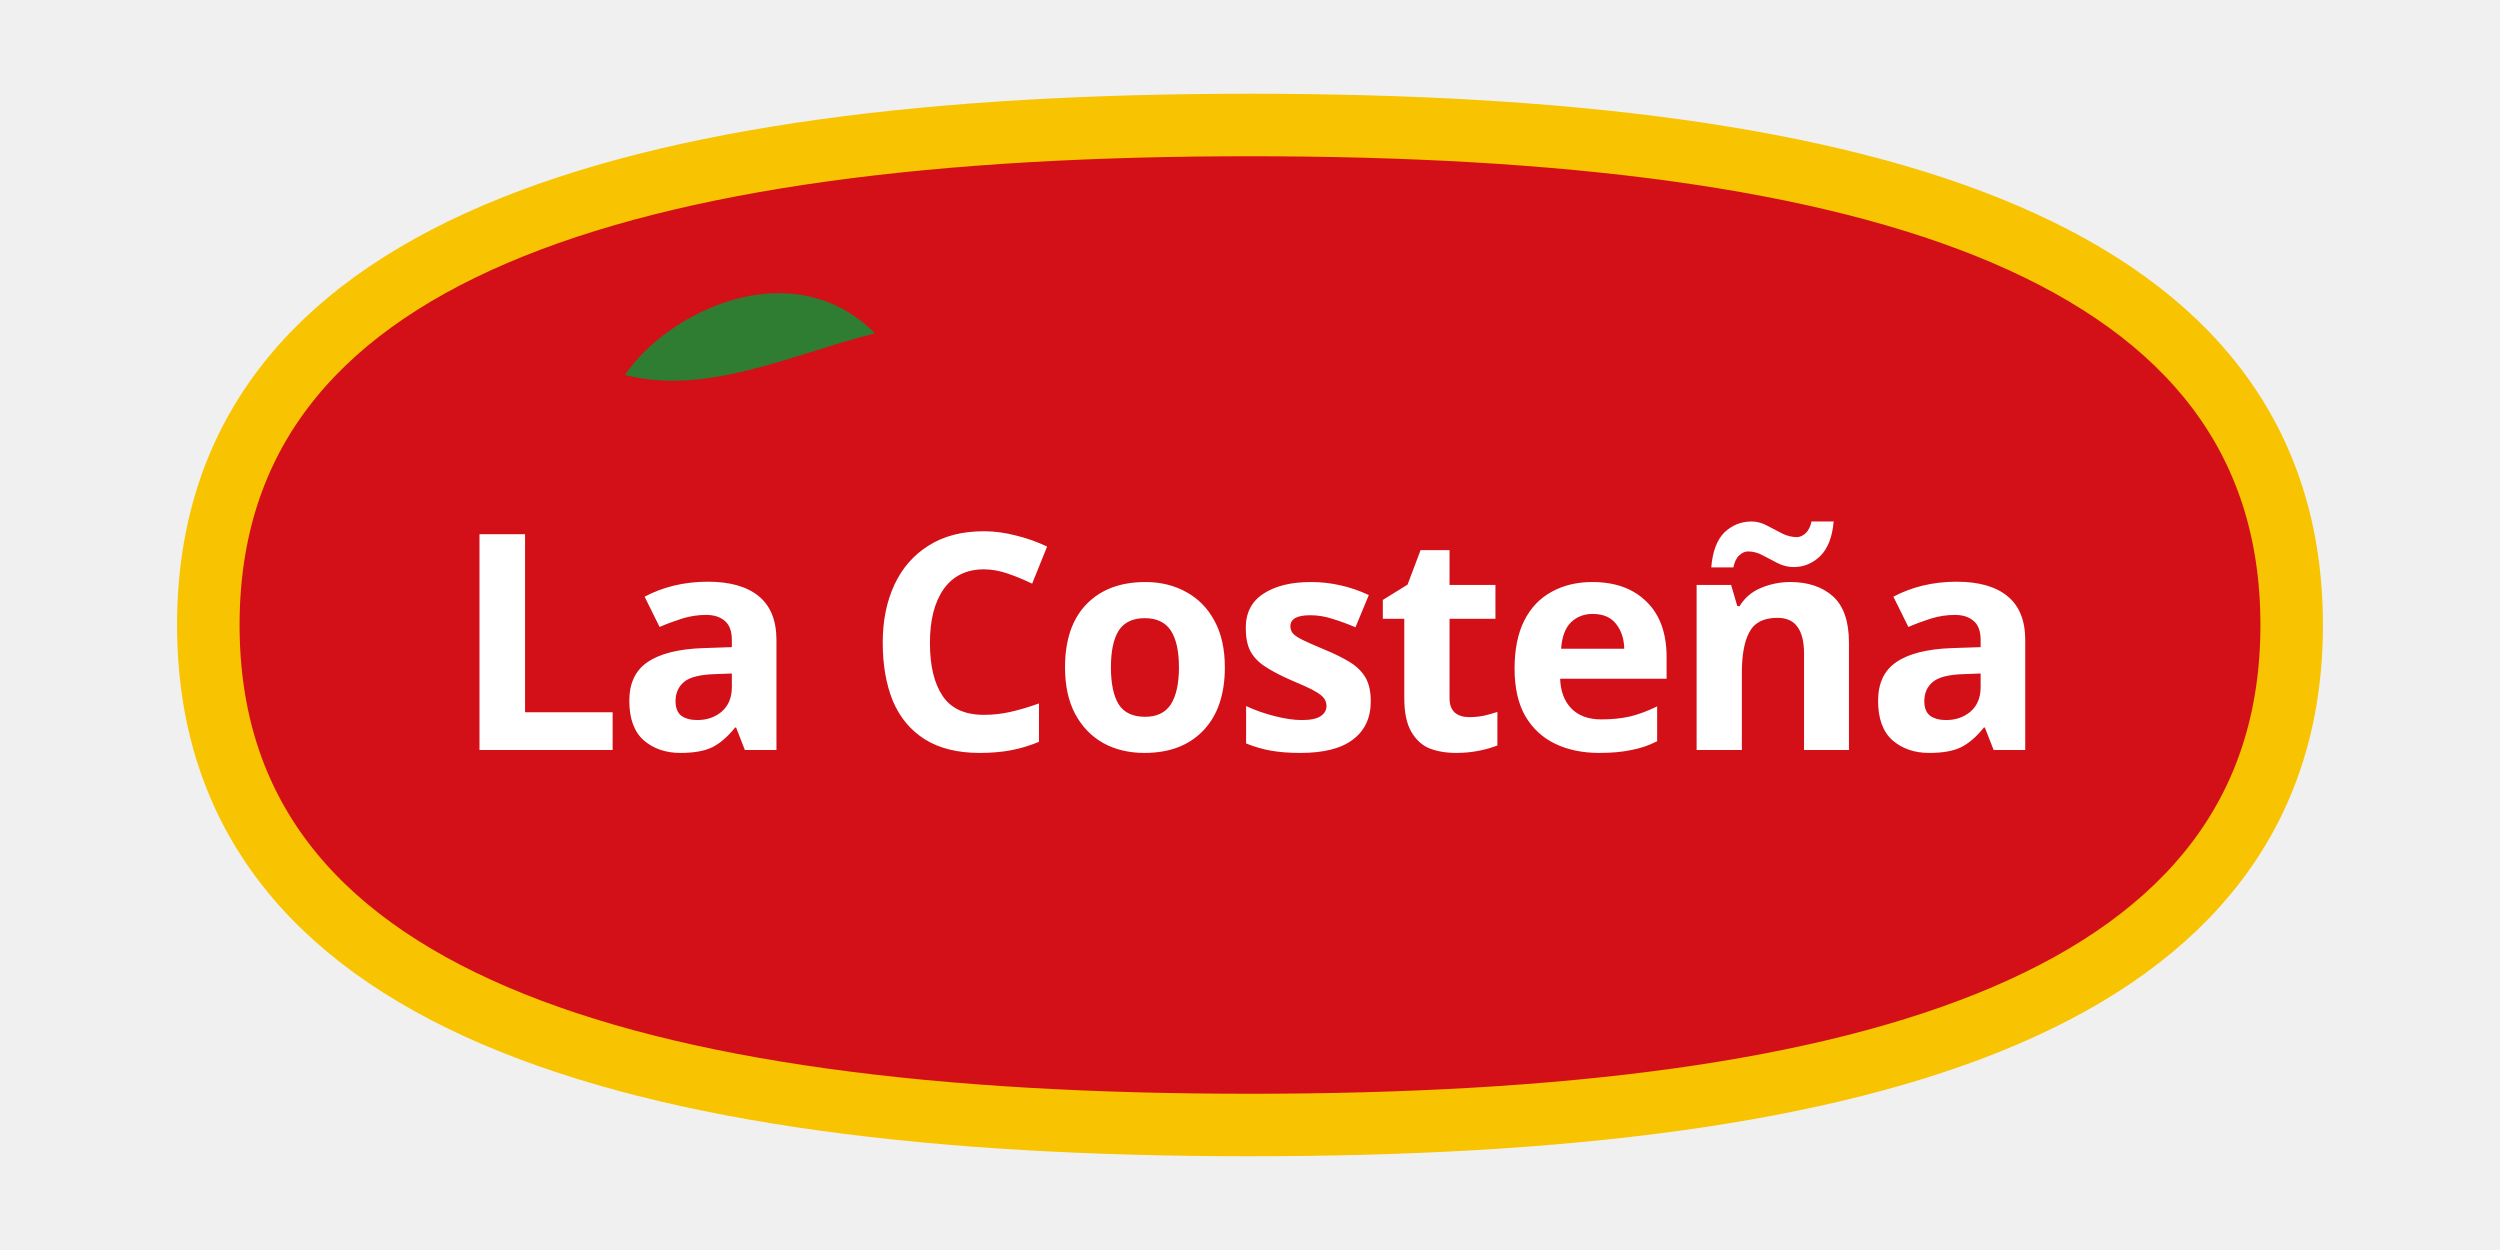
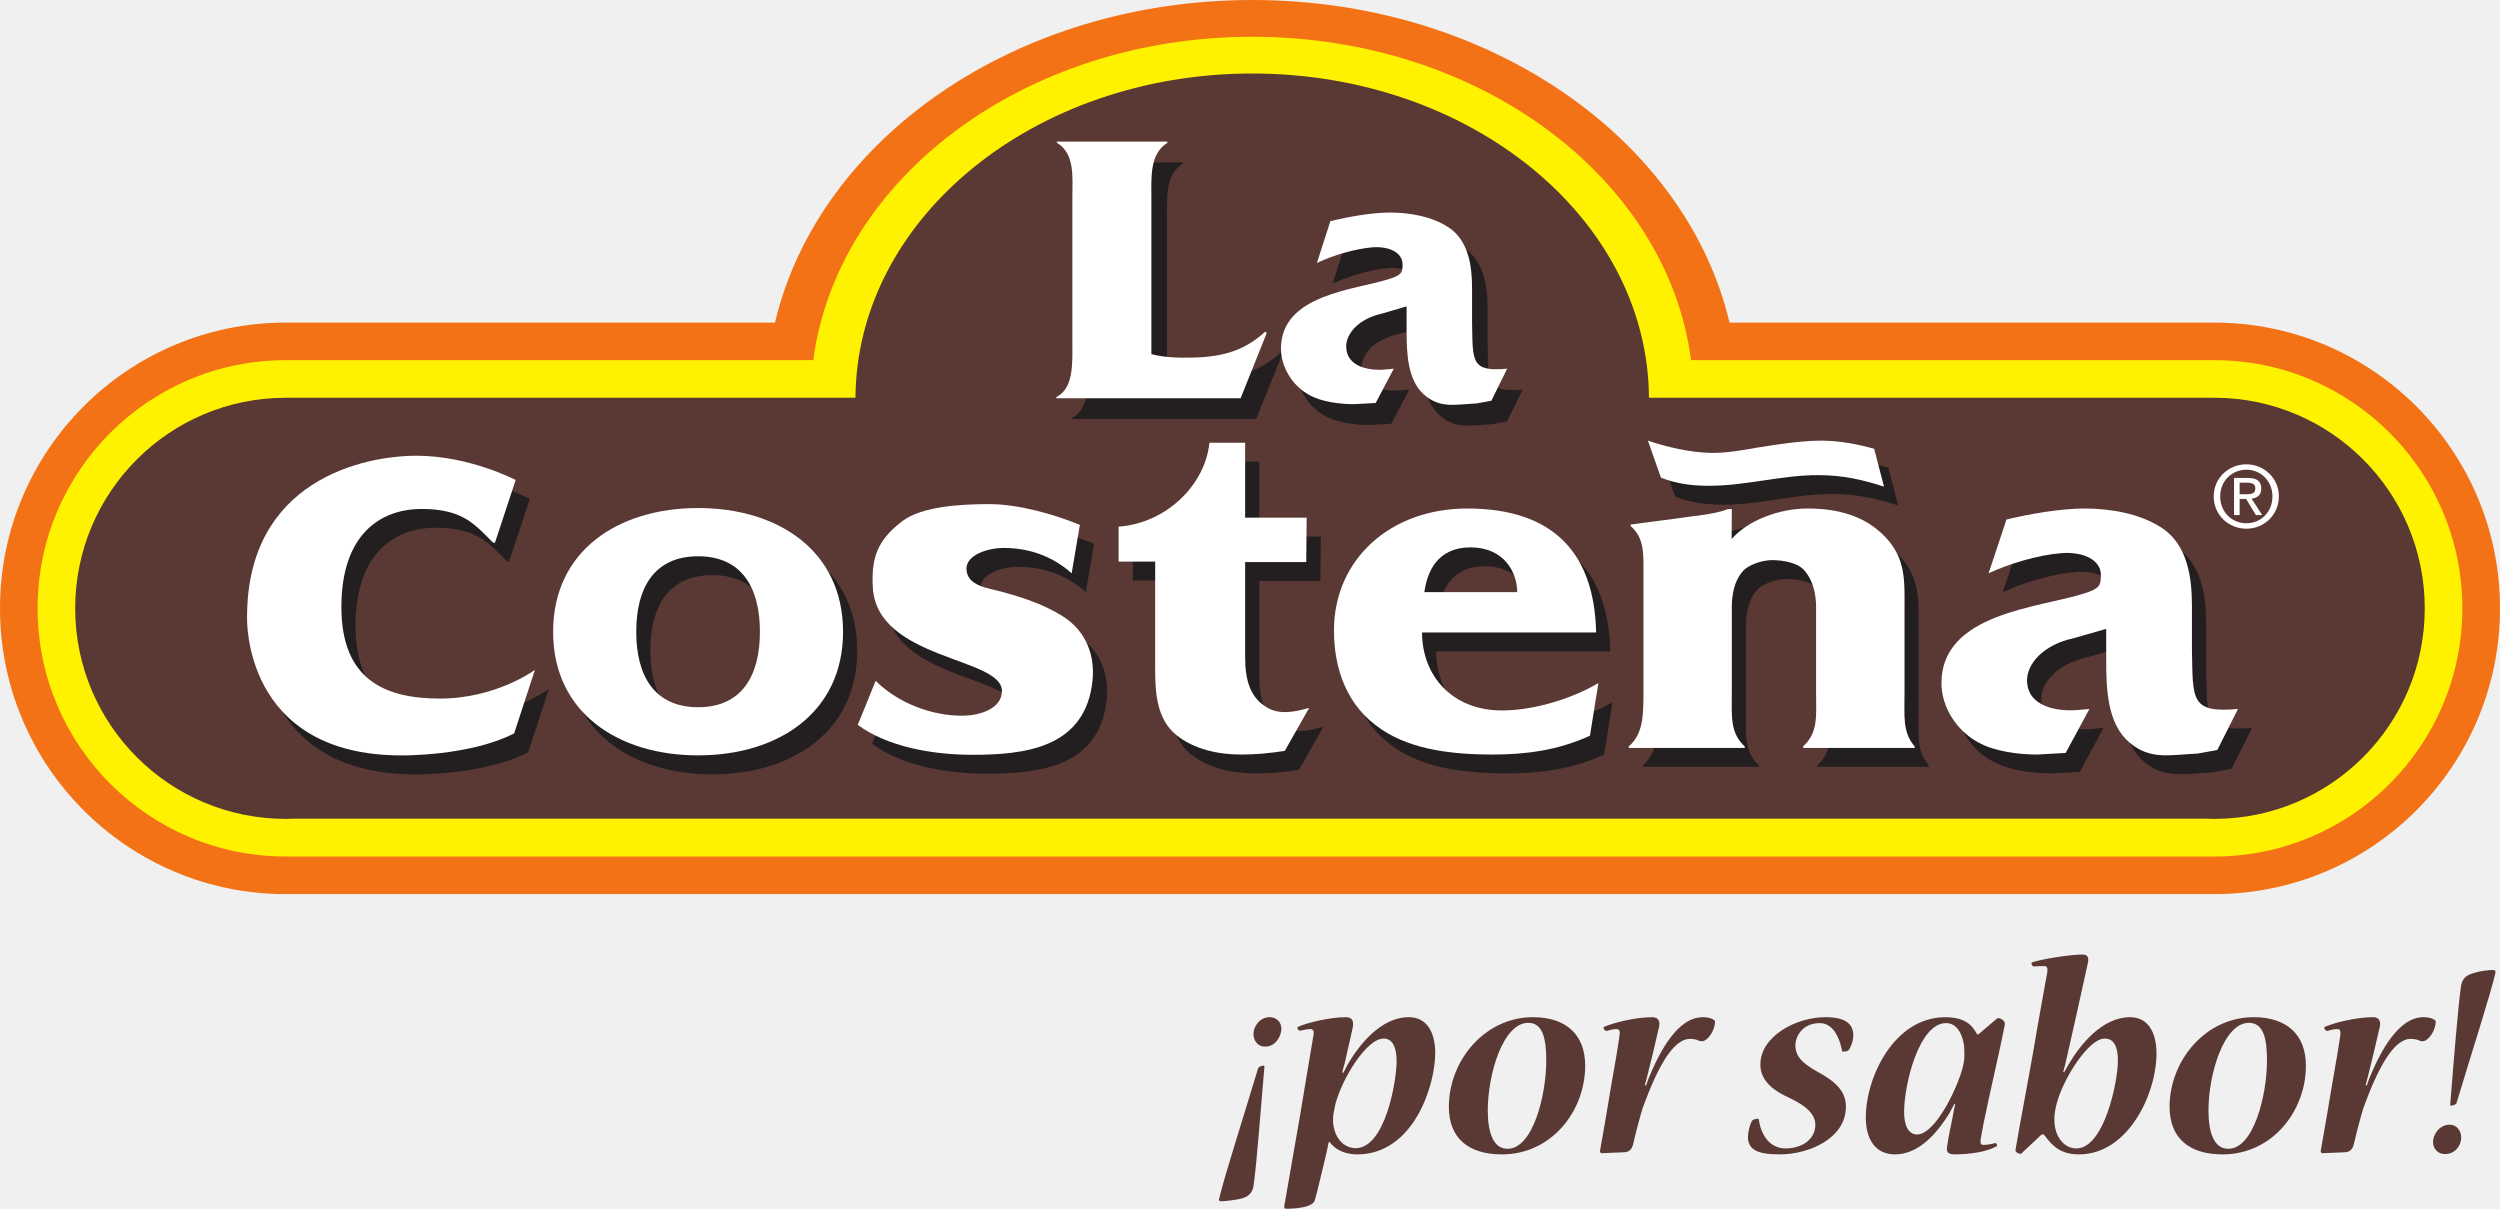
- <svg xmlns="http://www.w3.org/2000/svg" viewBox="0 0 120 60">
-   <path d="M10 30 C10 12, 30 6, 60 6 C90 6, 110 12, 110 30 C110 48, 90 54, 60 54 C30 54, 10 48, 10 30 Z" fill="#D31018" stroke="#F8C300" stroke-width="3" />
-   <path d="M42 16 C38 12, 32 15, 30 18 C34 19, 38 17, 42 16 Z" fill="#2E7D32" />
-   <text x="60" y="36" font-family="'Arial Black', Impact, sans-serif" font-size="14.5" font-weight="900" fill="#FFFFFF" text-anchor="middle" letter-spacing="-0.3">La Costeña</text>
+ <svg xmlns="http://www.w3.org/2000/svg" viewBox="0 0 2233.704 1080" height="1080" width="2233.704" xml:space="preserve" id="svg2" version="1.1">
+   <defs id="defs6" />
+   <g transform="matrix(5.69278,0,0,-5.69278,0,1080)" id="g10">
+     <g transform="scale(0.1)" id="g12">
+       <path id="path14" style="fill:#5a3935;fill-opacity:1;fill-rule:nonzero;stroke:none" d="m 1985.51,254.512 c -13.04,0 -18.22,11.199 -18.22,19.59 0,11.168 8.92,26.57 25.68,26.57 10.23,0 18.14,-7.481 18.14,-18.192 0,-11.171 -8.87,-27.968 -25.15,-27.968 z M 1916.54,11.719 c -1.88,0 -4.21,0.891 -3.25,3.66 9.27,38.25 38.64,129.601 61.45,205.582 0.99,1.859 5.6,3.687 8.42,3.687 0.92,0 1.37,-0.429 1.37,-1.347 -6.5,-76.871 -12.55,-155.692 -16.73,-184.551 -0.92,-10.762 -5.64,-20.09 -21.94,-23.371 -11.67,-2.309 -25.14,-3.66 -28.83,-3.66 h -0.49" />
+       <path id="path16" style="fill:#5a3935;fill-opacity:1;fill-rule:nonzero;stroke:none" d="m 2171.48,267.102 c -26.61,0 -64.81,-62.422 -75.5,-102.551 -1.9,-7.903 -3.74,-17.692 -3.74,-23.289 0,-4.231 0,-6.543 0.48,-9.782 3.74,-24.71 19.54,-36.371 34.93,-36.371 46.6,0 64.34,105.813 64.34,136.563 0,20.969 -6.08,35.43 -20.04,35.43 z M 2108.54,213.5 c 2.81,5.109 4.64,9.801 7.48,14.469 16.31,27.461 50.3,72.703 95.07,72.703 28.42,0 41.49,-23.793 41.49,-56.422 0,-50.301 -33.61,-158.922 -122.58,-158.922 -16.34,0 -29.38,5.633 -36.81,12.582 -2.36,1.851 -4.21,3.719 -6.56,6.981 l -1.42,-0.942 c -1.39,-6.437 -2.33,-12.988 -4.18,-20.039 -6.47,-25.621 -13.94,-60.121 -17.7,-71.301 C 2059.58,2.852 2036.74,0 2018.57,0 c -2.31,0 -3.22,0.949 -2.82,4.672 3.81,20.988 16.81,96.957 24.74,142.187 7.45,46.571 17.71,104.832 20.99,125.36 1.39,7.953 -1.44,9.769 -4.67,9.769 -3.71,0 -9.32,-0.898 -14.91,-2.289 -3.26,-0.937 -5.6,1.86 -5.6,4.16 0,1.411 0.44,1.411 1.37,1.84 13.53,6.11 48.51,14.973 75.09,14.973 9.32,0 12.54,-6.07 10.23,-16.813 -2.8,-13.988 -8.86,-38.218 -12.56,-55.89 -1.43,-5.149 -2.82,-9.36 -3.76,-14 l 1.87,-0.469" />
+       <path id="path18" style="fill:#5a3935;fill-opacity:1;fill-rule:nonzero;stroke:none" d="m 2366.27,94.172 c 39.62,0 60.59,83.93 60.59,138.43 0,34.937 -5.56,59.207 -28.42,59.207 -39.17,0 -63.38,-80.168 -63.38,-137.489 0,-35.011 8.87,-60.148 30.77,-60.148 z m -9.3,-8.844 c -51.77,0 -83,25.16 -83,74.563 0,72.711 56.39,140.781 131.92,140.781 52.68,0 82.05,-27.981 82.05,-76.024 0,-72.187 -53.61,-139.32 -130.5,-139.32 h -0.47" />
+       <path id="path20" style="fill:#5a3935;fill-opacity:1;fill-rule:nonzero;stroke:none" d="m 2672.99,300.672 c 7.87,0 13.48,-1.863 16.79,-4.203 1.37,-0.489 1.85,-1.41 1.85,-2.821 0,-14.886 -12.1,-30.789 -20.53,-30.789 -1.85,0 -4.65,0.5 -7,1.93 -2.31,0.922 -6.97,1.832 -11.67,1.832 -27.01,0 -51.68,-46.562 -74.09,-108.121 -4.2,-13.031 -12.12,-43.352 -14.89,-56.379 -1.87,-7.949 -5.59,-13.531 -15.85,-13.531 l -33.56,-1.391 c -1.85,0 -3.28,1.871 -2.82,3.762 4.67,25.609 11.69,66.648 17.27,100.629 6.08,33.582 11.63,67.101 13.49,81.582 0.99,7 -1.37,8.816 -4.63,8.816 -4.22,0 -9.32,-0.898 -14.94,-2.769 -3.24,-0.457 -5.55,2.34 -5.55,4.64 0,1.411 0.42,1.411 1.38,1.84 13.53,6.11 48.43,14.973 75.02,14.973 9.32,0 13.06,-6.07 10.25,-16.813 -5.1,-23.281 -12.58,-53.589 -19.12,-79.66 -0.92,-3.277 -1.83,-6.969 -2.79,-10.25 l 1.87,-0.519 c 0.92,2.808 2.36,7.031 4.2,11.718 17.71,42.821 45.67,95.524 84.86,95.524 h 0.46" />
+       <path id="path22" style="fill:#5a3935;fill-opacity:1;fill-rule:nonzero;stroke:none" d="m 2793.2,85.328 c -35.43,0 -49.83,7.453 -49.83,27.992 0.47,8.821 3.26,19.52 6.49,24.629 0.95,1.922 5.6,3.313 8.87,3.313 1.38,0 1.81,-0.473 1.81,-1.391 3.31,-25.199 18.21,-45.191 41.55,-45.191 26.07,0 47.07,13.98 47.07,37.242 0,17.25 -15.85,30.316 -40.55,41.988 -30.3,13.531 -45.69,30.289 -45.69,52.149 -0.5,43.812 55,74.613 102.09,74.613 31.18,0 43.78,-10.293 43.78,-28.922 0,-6.961 -3.22,-16.77 -6.96,-22.371 -0.94,-1.859 -4.21,-2.75 -9.33,-2.75 -0.95,0 -1.39,0.453 -1.39,1.34 -4.24,22.39 -14.94,43.371 -35.01,43.371 -26.07,0 -38.18,-19.59 -38.18,-34.981 0,-17.679 11.65,-28.39 34,-40.988 28.02,-14.91 45.23,-30.769 45.23,-54.531 0.47,-50.781 -58.74,-75.512 -103.48,-75.512 h -0.47" />
+       <path id="path24" style="fill:#5a3935;fill-opacity:1;fill-rule:nonzero;stroke:none" d="m 3054.22,291.34 c -42.42,0 -65.72,-96.469 -65.72,-139.352 0,-21.906 6.97,-35.418 20.53,-35.418 23.3,0 53.56,51.231 68.92,96.469 3.28,9.781 5.16,20.012 5.16,26.102 0,5.578 0,11.23 -0.47,15.839 -1.41,13.032 -8.43,36.36 -27.96,36.36 z m 79.7,6.969 c 0.45,0.5 1.39,0.929 2.32,0.929 3.28,0 11.68,-3.726 10.25,-10.687 -3.72,-20.071 -15.84,-74.129 -24.71,-114.211 -5.55,-25.168 -11.17,-52.199 -13.07,-65.262 -0.92,-6.066 0,-8.867 4.22,-8.867 4.64,0 11.65,0.961 18.16,2.801 2.33,0.488 3.28,-2.364 3.28,-3.692 0,-0.922 0,-1.41 -0.95,-1.41 -15.85,-8.84 -42.36,-12.582 -66.18,-12.582 -8.39,0 -11.61,3.262 -11.61,8.391 0,2.32 0.43,5.09 0.95,7.91 1.34,10.269 4.64,24.68 7.9,41.492 1.38,7.43 2.76,14.91 4.23,20.969 l -1.47,0.461 c -2.76,-5.153 -5.61,-11.172 -8.39,-15.86 -20.47,-32.601 -48.48,-63.363 -84.8,-63.363 -29.84,0 -45.66,22.832 -45.66,57.793 0,63.867 44.74,157.551 124.89,157.551 24.67,0 36.33,-8.383 42.87,-16.293 2.36,-3.289 5.56,-7.5 7,-10.77 h 1.86 l 28.91,24.7" />
+       <path id="path26" style="fill:#5a3935;fill-opacity:1;fill-rule:nonzero;stroke:none" d="m 3303.11,267.102 c -24.71,0 -64.33,-61.571 -75.02,-101.582 -1.91,-7.02 -3.79,-15.879 -3.79,-24.731 0,-5.129 0.49,-11.168 1.88,-16.269 3.27,-14.461 14.91,-29.84 32.65,-29.84 43.8,0 65.23,105.3 65.23,137.441 0,21 -5.59,34.981 -20.53,34.981 z m -63.35,-52.68 c 2.28,3.719 4.61,8.398 6.96,12.156 17.69,30.262 52.2,74.094 96.45,74.094 28.44,0 41.44,-24.274 41.44,-56.863 0,-63.848 -44.69,-158.481 -121.61,-158.481 -27.01,0 -41,11.66 -53.61,29.344 -2.31,2.828 -4.12,2.828 -6.03,0.949 l -29.83,-27.941 c -0.47,-0.969 -0.92,-1.43 -2.32,-1.43 -2.83,0 -8.42,2.34 -7.9,6.051 6.51,39.179 21.85,119.34 28.41,157.551 7.01,42.437 18.16,102.519 21.46,121.148 0.92,5.621 0,9.832 -4.21,9.832 -5.61,0 -11.2,0 -15.39,-0.492 -3.27,-0.442 -5.13,1.93 -5.13,5.129 0,0.91 0.42,1.402 1.36,1.402 11.7,4.199 57.35,12.149 78.81,12.149 7.46,0 10.23,-4.211 8.35,-13.079 -7.88,-36.39 -26.55,-120.23 -33.55,-150.543 -0.92,-5.128 -3.66,-14.878 -5.15,-20.507 l 1.49,-0.469" />
+       <path id="path28" style="fill:#5a3935;fill-opacity:1;fill-rule:nonzero;stroke:none" d="m 3497.5,94.172 c 39.58,0 60.53,83.93 60.53,138.43 0,34.937 -5.58,59.207 -28.42,59.207 -39.16,0 -63.41,-80.168 -63.41,-137.489 0,-35.011 8.87,-60.148 30.82,-60.148 z m -9.41,-8.844 c -51.67,0 -82.94,25.16 -82.94,74.563 0,72.711 56.42,140.781 131.93,140.781 52.66,0 82.03,-27.981 82.03,-76.024 0,-72.187 -53.57,-139.32 -130.54,-139.32 h -0.48" />
+       <path id="path30" style="fill:#5a3935;fill-opacity:1;fill-rule:nonzero;stroke:none" d="m 3804.15,300.672 c 7.88,0 13.52,-1.863 16.77,-4.203 1.42,-0.489 1.86,-1.41 1.86,-2.821 0,-14.886 -12.08,-30.789 -20.51,-30.789 -1.86,0 -4.64,0.5 -6.94,1.93 -2.36,0.922 -7.03,1.832 -11.69,1.832 -27.05,0 -51.7,-46.562 -74.15,-108.121 -4.16,-13.031 -12.07,-43.352 -14.87,-56.379 -1.88,-7.949 -5.62,-13.531 -15.79,-13.531 l -33.66,-1.391 c -1.84,0 -3.24,1.871 -2.78,3.762 4.69,25.609 11.68,66.648 17.29,100.629 6.03,33.582 11.59,67.101 13.51,81.582 0.87,7 -1.41,8.816 -4.71,8.816 -4.21,0 -9.31,-0.898 -14.89,-2.769 -3.26,-0.457 -5.6,2.34 -5.6,4.64 0,1.411 0.47,1.411 1.39,1.84 13.54,6.11 48.52,14.973 75.07,14.973 9.33,0 13.01,-6.07 10.23,-16.813 -5.1,-23.281 -12.6,-53.589 -19.1,-79.66 -0.95,-3.277 -1.83,-6.969 -2.78,-10.25 l 1.83,-0.519 c 0.95,2.808 2.37,7.031 4.19,11.718 17.7,42.821 45.72,95.524 84.84,95.524 h 0.49" />
+       <path id="path32" style="fill:#5a3935;fill-opacity:1;fill-rule:nonzero;stroke:none" d="m 3913.18,374.738 c 1.86,0 4.22,-1.379 3.27,-5.097 -6.48,-29.36 -38.19,-128.219 -61.04,-204.121 -0.96,-1.891 -6.05,-3.77 -8.37,-3.77 -0.94,0 -1.44,0.488 -1.44,1.41 6.08,77.379 12.62,155.711 16.8,185 1.4,10.738 5.99,18.231 20.51,21.922 10.19,3.277 23.29,4.656 29.8,4.656 z m -68.03,-242.816 c 10.73,0 17.72,-9.781 17.72,-20.024 0,-13.089 -9.81,-26.109 -25.62,-26.109 -10.33,0 -18.66,7.93 -18.66,19.102 0,11.199 9.79,27.031 26.12,27.031 h 0.44" />
+       <path id="path34" style="fill:#f47216;fill-opacity:1;fill-rule:nonzero;stroke:none" d="m 3475.3,1390.81 h -760.78 c -68.44,288.62 -377.85,506.33 -749.08,506.33 -371.39,0 -680.8,-217.71 -749.13,-506.33 H 448.434 C 200.785,1390.81 0,1190.02 0,942.379 0,694.609 200.785,493.82 448.434,493.82 c 2.07,0 3.968,0.129 6.019,0.129 H 3469.27 c 2.05,0 3.94,-0.129 6.03,-0.129 247.57,0 448.45,200.789 448.45,448.559 0,247.641 -200.88,448.431 -448.45,448.431 v 0" />
+       <path id="path36" style="fill:#fff200;fill-opacity:1;fill-rule:nonzero;stroke:none" d="m 3475.3,1331.86 h -821.16 c -37.3,285.27 -331.23,507.59 -688.7,507.59 -357.47,0 -651.52,-222.32 -688.95,-507.59 H 448.434 c -215.039,0 -389.43,-174.27 -389.43,-389.481 0,-215.07 174.391,-389.527 389.43,-389.527 0.359,0 0.609,0 0.609,0 H 3474.4 c 0.34,0 0.61,0 0.9,0 215.04,0 389.35,174.457 389.35,389.527 0,215.211 -174.31,389.481 -389.35,389.481 v 0" />
+       <path id="path38" style="fill:#5a3935;fill-opacity:1;fill-rule:nonzero;stroke:none" d="m 3475.3,1272.86 h -887.24 c -1.67,281.21 -279.71,508.92 -622.62,508.92 -342.94,0 -621.05,-227.71 -622.79,-508.92 H 448.434 c -182.465,0 -330.43,-147.92 -330.43,-330.481 0,-182.57 147.965,-330.481 330.43,-330.481 4.769,0 9.355,0.133 14.07,0.332 H 3461.18 c 4.71,-0.199 9.35,-0.332 14.12,-0.332 182.46,0 330.36,147.911 330.36,330.481 0,182.561 -147.9,330.481 -330.36,330.481 v 0" />
+       <path id="path40" style="fill:#231f20;fill-opacity:1;fill-rule:nonzero;stroke:none" d="m 1396.65,798.922 c 37.45,-36.75 90.09,-54.813 136.05,-54.813 24.38,0 62.07,9.629 62.07,39.012 0,53.27 -196.99,48.438 -202.7,163.059 -2.19,44.695 6.15,72.4 46.03,103.13 30.55,23.4 91.42,27.07 136.68,27.07 45.19,0 101.11,-15.74 142.48,-32.67 l -13.09,-76.026 c -29.97,27.265 -67.51,39.826 -106.63,39.826 -25.04,0 -58.38,-11.03 -58.38,-32.377 0,-27.293 33.88,-30.645 54.82,-36.387 31.24,-8.594 63.87,-18.437 95.35,-37.891 36.06,-22.246 54.51,-61.734 46.46,-111.226 -15.63,-95.77 -104.7,-106.84 -187.53,-106.84 -65.67,0 -135.56,13.93 -179.7,47.172 l 28.09,68.961 v 0" />
+       <path id="path42" style="fill:#231f20;fill-opacity:1;fill-rule:nonzero;stroke:none" d="m 1835.34,986.078 h -57.41 v 54.832 c 74.68,5.55 135.58,65.1 142.66,131.84 h 55.88 v -117.79 h 96.67 l -0.82,-69.698 h -95.85 V 836.641 c 0,-38.301 8.65,-64.11 34.11,-79.391 20.72,-12.648 45.84,-6.449 66.58,-0.762 l -38.41,-67.718 c -24.13,-3.461 -46.12,-5.481 -68.59,-5.481 -35.73,0 -73.87,7.973 -101.47,30.391 -30.81,25 -33.35,65.75 -33.35,103.09 v 169.308 0" />
+       <path id="path44" style="fill:#231f20;fill-opacity:1;fill-rule:nonzero;stroke:none" d="m 2403.39,938.152 c 0,30.887 -20.41,70.328 -73.34,70.328 -51.84,0 -68.02,-38.542 -72.26,-70.328 z m 114.23,-225.363 c -51.13,-23.57 -102.52,-29.5 -152.61,-29.5 -59.09,0 -125.28,6.352 -173.91,38.961 -55.68,36.5 -75.05,96.031 -75.05,155.699 0,111.18 88.09,191.501 208.91,191.501 137.56,0 199.75,-72.372 202.38,-194.712 h -273.15 c 0,-68.277 47.73,-122.226 125.1,-122.226 48.72,0 108.29,17.179 151.61,42.718 l -13.28,-82.441 v 0" />
+       <path id="path46" style="fill:#231f20;fill-opacity:1;fill-rule:nonzero;stroke:none" d="m 2979.2,1103.7 c -33.22,10.66 -63.05,17.9 -102.95,18.11 -58.14,0.22 -114.32,-17.11 -172.5,-16.85 -28.09,0.17 -51.87,3.77 -74.68,12.75 l -20.46,58.24 c 27.61,-9.61 67.77,-19.12 100.65,-19.43 24.33,0 49.35,4.65 72.36,8.53 31.83,5.18 67.71,10.9 100.72,10.78 29.12,-0.19 56.34,-5.62 81.41,-12.73 z m -239.31,-82.25 c 25.34,29.43 74.78,48 119.16,48 47.05,0 90.54,-11.17 122.73,-45.38 32.18,-34.093 29.48,-69.765 29.48,-111.925 V 780.988 c 0,-37.347 -3.28,-62.816 15.95,-85 v -2.379 h -174.93 v 2.379 c 23.97,22.184 20.37,47.653 20.37,85 V 915.32 c 0,17.578 -4.3,39.227 -16.53,54.325 -9.44,14.277 -34.46,18.742 -52.62,18.742 -14.76,0 -37.93,-7.258 -46.6,-18.254 -13.06,-15.195 -16.6,-37.235 -16.6,-54.813 V 780.988 c 0,-37.347 -3.05,-63.816 20.4,-85 v -2.379 h -182.08 v 2.379 c 22.35,19.41 23.06,47.653 23.06,85 V 961.5 c 0,36.699 2.11,60.7 -20.24,80.35 v 2.36 l 76.44,10.12 c 26.52,4.24 53.95,5.54 76.58,14.18 h 5.84 l -0.41,-47.06 v 0" />
+       <path id="path48" style="fill:#231f20;fill-opacity:1;fill-rule:nonzero;stroke:none" d="m 3502.27,690.359 -30.61,-5.57 c -44.01,-2 -74.71,-10.617 -107.47,17.641 -34.47,29.511 -36.24,82.898 -36.24,129.851 v 48.258 l -51.08,-14.789 c -48.13,-10.281 -73.78,-40.699 -73.23,-66.898 0.85,-40.801 47.94,-48.68 80.66,-45.68 6.05,0.637 11.25,0.769 17.41,1.726 l -37.43,-69.16 -44.36,-2.449 c -29.66,0 -67.86,4.793 -93.06,19.141 -34.88,18.879 -57.47,56.32 -57.47,92.8 0,110.325 153.79,118.313 224.16,140.848 23.49,7.629 26.01,12.141 26.01,28.703 0,24.688 -28.67,37.189 -62.16,34.532 -35.53,-2.833 -81.84,-16.563 -113.99,-31.629 l 27.84,84.366 c 35.65,8.73 85.11,17.4 122.64,17.4 40.83,0 86.49,-7.91 120.87,-30.22 40.26,-26.11 47.9,-76.246 47.9,-122.347 V 846.34 c 1.56,-76.199 -3.12,-98.418 72.11,-91.442 l -32.5,-64.539 v 0" />
+       <path id="path50" style="fill:#231f20;fill-opacity:1;fill-rule:nonzero;stroke:none" d="m 2365.22,1235.67 -23.32,-4.38 c -33.72,-1.52 -57.16,-8.15 -82.23,13.81 -26.08,22.94 -27.5,64.51 -27.5,101.06 v 37.5 l -39,-11.41 c -36.71,-8.17 -56.26,-31.65 -55.86,-52.12 0.62,-31.76 36.56,-37.94 61.62,-35.5 4.57,0.33 8.47,0.58 13.08,1.25 l -28.42,-53.9 -33.92,-1.87 c -22.5,0 -51.73,3.71 -71.07,14.86 -26.47,14.84 -43.73,43.93 -43.73,72.35 0,85.86 117.41,92.12 171.11,109.73 17.99,5.79 19.82,9.49 19.82,22.4 0,19.12 -22,28.84 -47.37,26.82 -27.22,-2.13 -62.55,-12.88 -87.19,-24.54 l 21.37,65.61 c 27.22,6.77 64.98,13.64 93.53,13.64 31.27,0 65.99,-6.12 92.35,-23.55 30.69,-20.48 36.36,-59.49 36.36,-95.32 v -55 c 1.31,-59.36 -2.17,-76.66 55.11,-71.23 l -24.74,-50.21 v 0" />
+       <path id="path52" style="fill:#231f20;fill-opacity:1;fill-rule:nonzero;stroke:none" d="m 1831.58,1308.77 c 20.93,-5.57 41.03,-6 65.2,-5.51 49.33,1.22 82.35,12.15 113.62,40.78 l 2.25,-2.31 -41,-102.24 h -289.04 v 1.87 c 27.22,13.56 25.07,53.24 25.07,84.99 v 228.47 c 0,31.7 4.15,68.71 -24.43,85.61 v 1.84 h 173.29 v -1.84 c -27.79,-17.62 -24.96,-53.91 -24.96,-86.36 v -245.3 0" />
+       <path id="path54" style="fill:#231f20;fill-opacity:1;fill-rule:nonzero;stroke:none" d="m 1117.9,757.539 c 68.4,0 97.09,48.922 97.09,118.41 0,69.516 -28.69,118.559 -97.09,118.559 -68.31,0 -97.14,-49.043 -97.14,-118.559 0,-69.488 28.83,-118.41 97.14,-118.41 z m -227.548,118.41 c 0,127.031 101.828,194.101 227.548,194.101 125.69,0 227.49,-67.07 227.49,-194.101 0,-126.969 -101.8,-194.109 -227.49,-194.109 -125.72,0 -227.548,67.14 -227.548,194.109 v 0" />
+       <path id="path56" style="fill:#231f20;fill-opacity:1;fill-rule:nonzero;stroke:none" d="m 831.66,1114.16 c 0,0 -72.387,38.1 -155.808,38.1 -83.508,0 -265.817,-38.77 -265.817,-253.045 0,0 -8.457,-217.516 242.695,-217.516 0,0 107.083,-1.14 176.309,34.731 l 32.707,99.699 c 0,0 -60.746,-45.199 -148.832,-45.199 -88.019,0 -154.91,30.769 -154.91,143.89 0,113.07 60.277,153.97 126.098,153.97 65.953,0 84.199,-25.73 112.183,-53.23 l 2.82,0.28 32.555,98.32 v 0" />
+       <path id="path58" style="fill:#ffffff;fill-opacity:1;fill-rule:nonzero;stroke:none" d="m 3515.1,1121.44 v 18.15 h 11.98 c 6.12,0 12.65,-1.39 12.65,-8.68 0,-8.99 -6.71,-9.47 -14.15,-9.47 z m 0,-7.34 h 10.16 l 15.29,-25.31 h 9.95 l -16.69,25.64 c 8.65,1.01 15.26,5.6 15.26,15.92 0,11.54 -6.9,16.64 -20.69,16.64 h -22.05 v -58.2 h 8.77 z m 10.64,-46.78 c 27.4,0 50.95,21.47 50.95,50.7 0,28.97 -23.55,50.37 -50.95,50.37 -27.85,0 -51.34,-21.4 -51.34,-50.37 0,-29.23 23.49,-50.7 51.34,-50.7 z m -41.18,50.7 c 0,23.87 18.11,41.89 41.18,41.89 22.86,0 40.85,-18.02 40.85,-41.89 0,-24.29 -17.99,-42.13 -40.85,-42.13 -23.07,0 -41.18,17.84 -41.18,42.13 v 0" />
+       <path id="path60" style="fill:#ffffff;fill-opacity:1;fill-rule:nonzero;stroke:none" d="m 1374.33,828.559 c 37.37,-36.809 90.09,-54.77 136.02,-54.77 24.37,0 62.15,9.59 62.15,38.93 0,53.301 -196.91,48.57 -202.66,163.058 -2.23,44.653 6.07,72.543 45.93,103.133 30.6,23.46 91.42,27.02 136.76,27.02 45.17,0 101.14,-15.54 142.33,-32.63 l -12.92,-75.999 c -29.96,27.179 -67.54,39.859 -106.54,39.859 -25.17,0 -58.54,-10.94 -58.54,-32.45 0,-27.214 33.91,-30.573 54.8,-36.14 31.26,-8.711 63.99,-18.523 95.42,-38.086 36.11,-22.324 54.57,-61.754 46.36,-111.132 -15.63,-95.75 -104.54,-106.883 -187.38,-106.883 -65.64,0 -135.53,13.941 -179.77,47.019 l 28.04,69.071 v 0" />
+       <path id="path62" style="fill:#ffffff;fill-opacity:1;fill-rule:nonzero;stroke:none" d="m 1813.05,1015.68 h -57.44 v 54.88 c 74.81,5.46 135.71,65.02 142.65,131.76 h 55.98 v -117.69 h 96.58 l -0.67,-69.66 -95.91,-0.03 V 866.359 c 0,-38.379 8.51,-64.179 33.98,-79.429 20.9,-12.711 45.91,-6.5 66.54,-0.809 l -38.32,-67.512 c -24.01,-3.738 -46.05,-5.718 -68.61,-5.718 -35.7,0 -73.68,8.121 -101.39,30.449 -30.78,25.058 -33.39,65.699 -33.39,103.16 v 169.18 0" />
+       <path id="path64" style="fill:#ffffff;fill-opacity:1;fill-rule:nonzero;stroke:none" d="m 2381.26,967.828 c 0,30.891 -20.55,70.232 -73.4,70.232 -51.88,0 -68.03,-38.337 -72.3,-70.232 z m 114.19,-225.359 c -51.24,-23.539 -102.54,-29.578 -152.73,-29.578 -59.1,0 -125.16,6.429 -173.75,39.007 -55.71,36.524 -75.29,96.082 -75.29,155.786 0,111.176 88.13,191.356 209.16,191.356 137.37,0 199.68,-72.19 202.27,-194.54 H 2231.9 c 0,-68.352 47.79,-122.41 125.19,-122.41 48.71,0 108.14,17.332 151.57,42.961 l -13.21,-82.582 v 0" />
+       <path id="path66" style="fill:#ffffff;fill-opacity:1;fill-rule:nonzero;stroke:none" d="m 2956.96,1133.33 c -33.22,10.69 -63.08,17.97 -102.86,18.09 -58.08,0.24 -114.47,-16.99 -172.64,-16.71 -28.08,0 -51.76,3.74 -74.59,12.71 l -20.48,58.16 c 27.46,-9.49 67.64,-19.15 100.68,-19.28 24.12,-0.09 49.31,4.5 72.21,8.52 31.81,5.04 67.78,10.76 100.76,10.73 29.13,-0.35 56.36,-5.76 81.43,-12.79 z m -239.18,-82.28 c 25.32,29.4 74.65,47.99 119.09,47.99 46.95,0 90.43,-11.06 122.59,-45.24 32.27,-34.12 29.69,-69.878 29.69,-112.027 V 810.672 c 0,-37.352 -3.41,-62.75 15.94,-85.051 v -2.383 H 2830 v 2.383 c 24.07,22.301 20.36,47.699 20.36,85.051 v 134.355 c 0,17.5 -4.12,39.266 -16.41,54.286 -9.59,14.317 -34.44,18.727 -52.79,18.727 -14.77,0 -37.74,-7.11 -46.56,-18.278 -13,-15.117 -16.52,-37.235 -16.52,-54.735 V 810.672 c 0,-37.352 -3.1,-63.723 20.29,-85.051 v -2.383 h -182.05 v 2.383 c 22.38,19.379 23.1,47.699 23.1,85.051 v 180.613 c 0,36.505 2.02,60.615 -20.15,80.255 v 2.32 l 76.3,10.1 c 26.64,4.2 53.93,5.47 76.66,14.2 h 5.85 l -0.3,-47.11 v 0" />
+       <path id="path68" style="fill:#ffffff;fill-opacity:1;fill-rule:nonzero;stroke:none" d="m 3480.07,720 -30.69,-5.551 c -43.97,-2.027 -74.76,-10.527 -107.51,17.59 -34.37,29.5 -36.19,82.973 -36.19,129.871 v 48.184 l -51.09,-14.625 c -48.18,-10.297 -73.68,-40.731 -73.15,-66.91 0.77,-40.778 47.89,-48.758 80.64,-45.68 6,0.57 11.32,0.793 17.3,1.562 l -37.34,-69.043 -44.35,-2.507 c -29.73,0 -67.86,4.918 -93.03,19.148 -34.91,19.121 -57.55,56.383 -57.55,93.012 0,110.121 153.92,118.101 224.28,140.726 23.42,7.539 25.97,12.102 25.97,28.731 0,24.672 -28.76,37.072 -62.14,34.472 -35.5,-2.76 -81.9,-16.43 -114.1,-31.601 l 27.99,84.331 c 35.52,8.68 85.17,17.33 122.54,17.33 40.75,0 86.5,-7.77 120.85,-30.12 40.23,-26.19 47.76,-76.275 47.76,-122.44 v -70.531 c 1.69,-76.148 -2.92,-98.449 72.26,-91.508 L 3480.07,720 v 0" />
+       <path id="path70" style="fill:#ffffff;fill-opacity:1;fill-rule:nonzero;stroke:none" d="m 2340.72,1268.25 -23.29,-4.31 c -33.66,-1.59 -57.14,-8.25 -82.28,13.74 -26.01,22.94 -27.5,64.53 -27.5,101.16 v 37.48 l -39.02,-11.49 c -36.55,-8.02 -56.17,-31.63 -55.79,-52.11 0.66,-31.65 36.53,-37.86 61.48,-35.49 4.62,0.41 8.64,0.61 13.26,1.3 l -28.44,-53.92 -33.89,-1.8 c -22.61,0 -51.86,3.59 -71.08,14.82 -26.56,14.86 -43.68,43.98 -43.68,72.42 0,85.77 117.33,91.97 171.04,109.58 17.87,5.95 19.82,9.45 19.82,22.45 0,19.17 -22.1,28.89 -47.47,26.89 -27.15,-2.23 -62.58,-12.84 -87.02,-24.58 l 21.14,65.58 c 27.31,6.82 65.19,13.57 93.64,13.57 31.19,0 65.99,-6.08 92.28,-23.54 30.62,-20.45 36.51,-59.36 36.51,-95.29 v -54.91 c 1.23,-59.48 -2.32,-76.72 55.08,-71.27 l -24.79,-50.28 v 0" />
+       <path id="path72" style="fill:#ffffff;fill-opacity:1;fill-rule:nonzero;stroke:none" d="m 1807.1,1341.3 c 21.06,-5.39 41.08,-5.85 65.2,-5.39 49.26,1.1 82.3,12.15 113.59,40.78 l 2.2,-2.33 -40.95,-102.29 h -289.11 v 1.94 c 27.27,13.56 25.07,53.26 25.07,84.99 v 228.34 c 0,31.81 4.25,68.84 -24.35,85.69 v 1.85 h 173.44 v -1.85 c -27.94,-17.59 -25.09,-53.88 -25.09,-86.33 v -245.4 0" />
+       <path id="path74" style="fill:#ffffff;fill-opacity:1;fill-rule:nonzero;stroke:none" d="m 1095.7,787.141 c 68.25,0 96.99,49.007 96.99,118.414 0,69.636 -28.74,118.515 -96.99,118.515 -68.41,0 -97.11,-48.879 -97.11,-118.515 0,-69.407 28.7,-118.414 97.11,-118.414 z M 868.129,905.555 c 0,127.095 101.828,194.225 227.571,194.225 125.72,0 227.47,-67.13 227.47,-194.225 0,-126.895 -101.75,-193.953 -227.47,-193.953 -125.743,0 -227.571,67.058 -227.571,193.953 v 0" />
+       <path id="path76" style="fill:#ffffff;fill-opacity:1;fill-rule:nonzero;stroke:none" d="m 809.332,1143.8 c 0,0 -72.359,38.05 -155.754,38.05 -83.449,0 -265.789,-38.73 -265.789,-253.006 0,0 -8.355,-217.344 242.664,-217.344 0,0 106.988,-1.262 176.496,34.629 l 32.625,99.633 c 0,0 -60.82,-45.043 -148.91,-45.043 -88.019,0 -154.859,30.551 -154.859,143.769 0,113.082 60.258,153.832 126.152,153.832 65.82,0 84.094,-25.55 112.129,-53.05 l 2.824,0.25 32.422,98.28 v 0" />
+     </g>
+   </g>
</svg>
